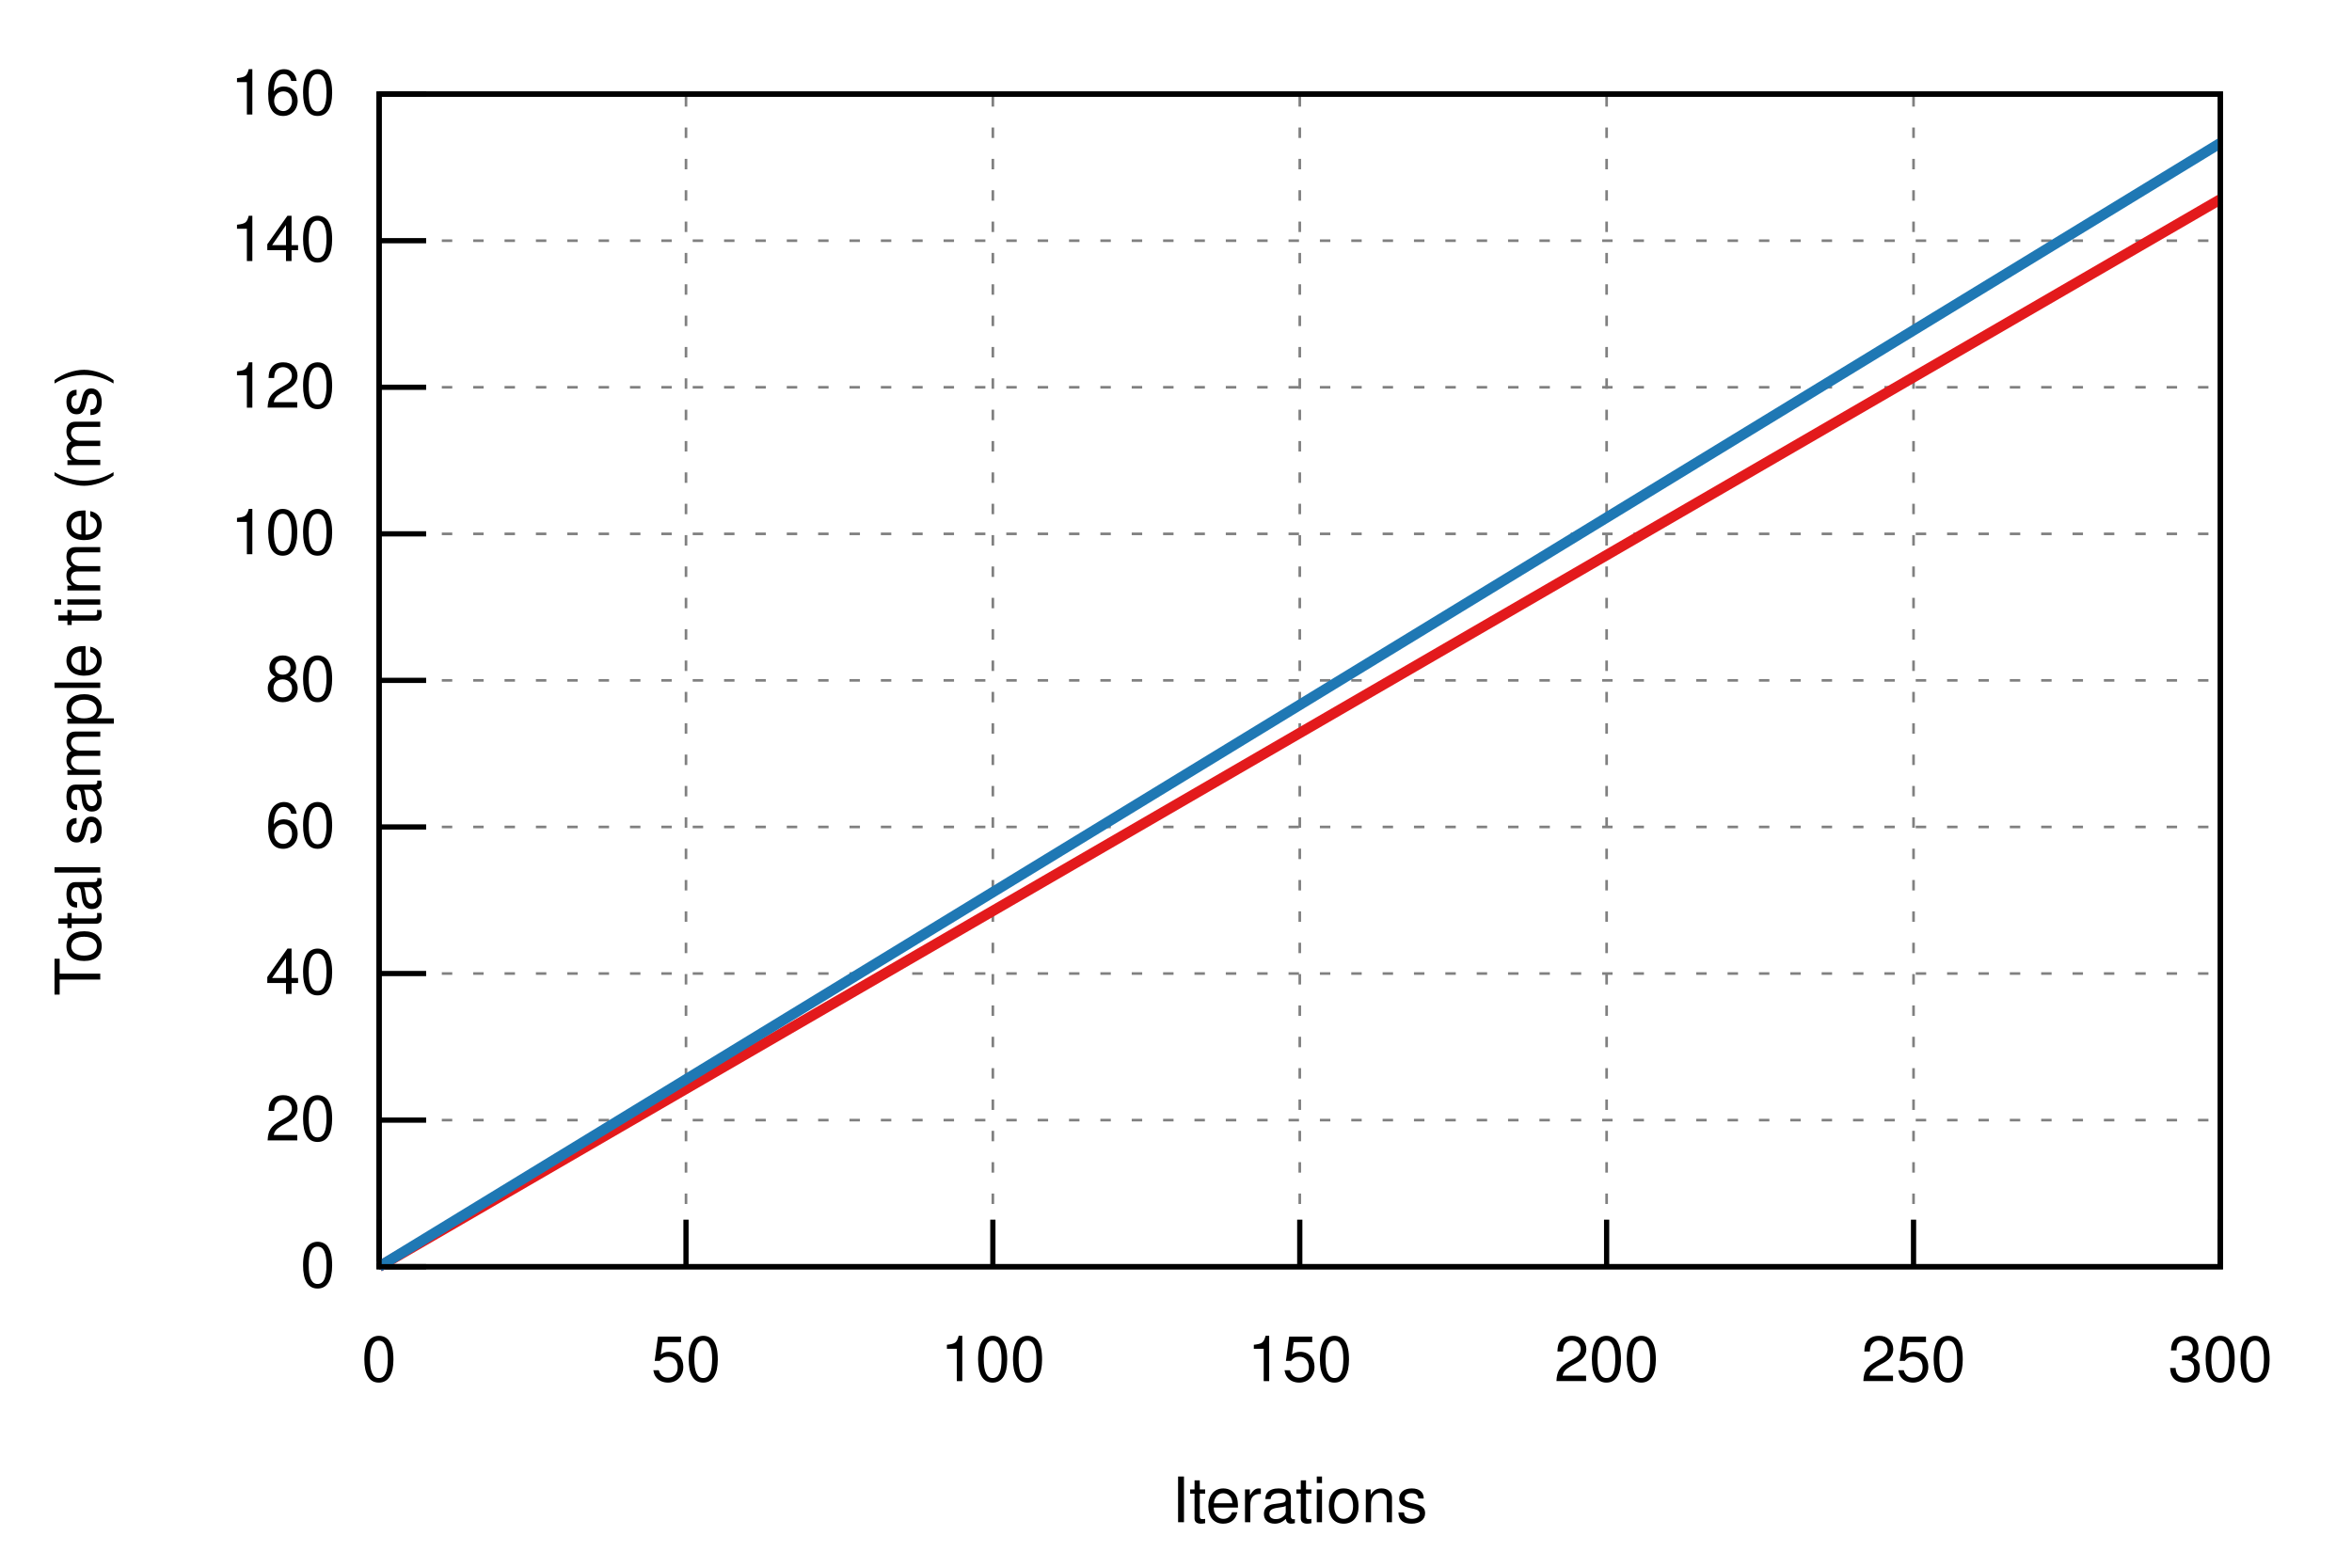
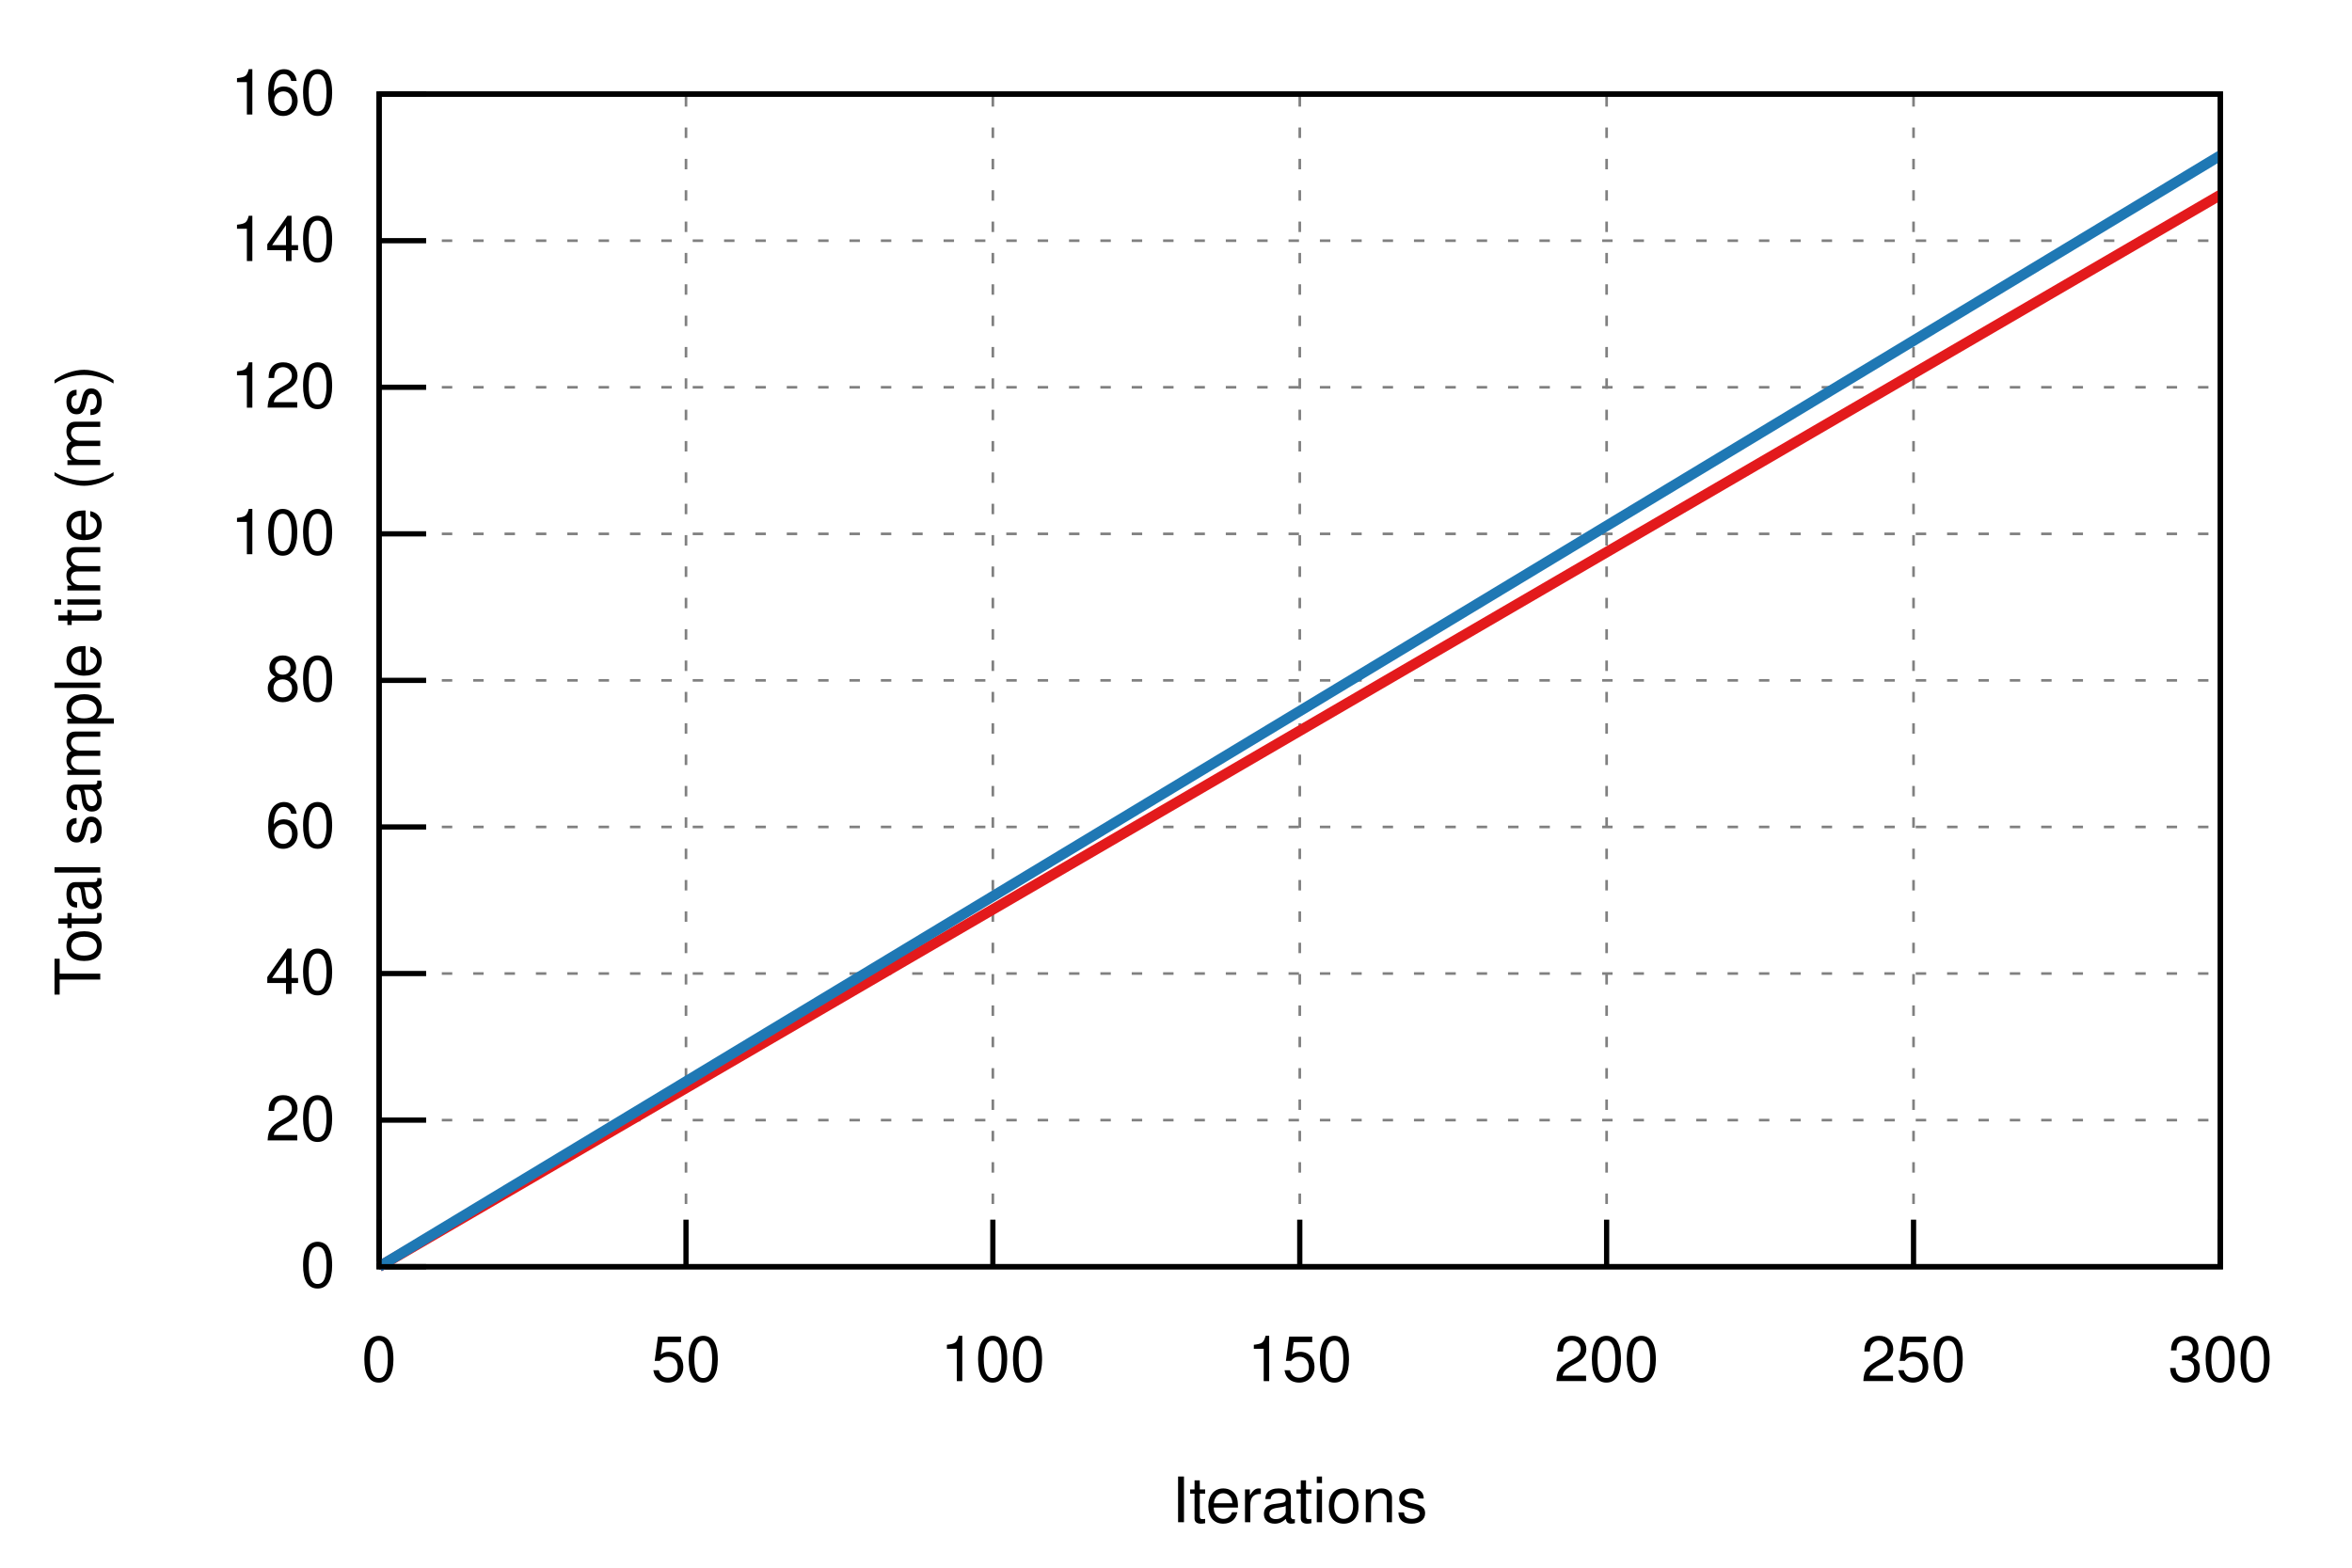
<svg xmlns="http://www.w3.org/2000/svg" xmlns:xlink="http://www.w3.org/1999/xlink" viewBox="0 0 450 300">
  <g id="gnuplot_canvas">
    <rect x="0" y="0" width="450" height="300" fill="none" />
    <defs>
      <circle id="gpDot" r="0.5" stroke-width="0.5" stroke="currentColor" />
      <path id="gpPt0" stroke-width="0.222" stroke="currentColor" d="M-1,0 h2 M0,-1 v2" />
      <path id="gpPt1" stroke-width="0.222" stroke="currentColor" d="M-1,-1 L1,1 M1,-1 L-1,1" />
      <path id="gpPt2" stroke-width="0.222" stroke="currentColor" d="M-1,0 L1,0 M0,-1 L0,1 M-1,-1 L1,1 M-1,1 L1,-1" />
      <rect id="gpPt3" stroke-width="0.222" stroke="currentColor" x="-1" y="-1" width="2" height="2" />
      <rect id="gpPt4" stroke-width="0.222" stroke="currentColor" fill="currentColor" x="-1" y="-1" width="2" height="2" />
      <circle id="gpPt5" stroke-width="0.222" stroke="currentColor" cx="0" cy="0" r="1" />
      <use xlink:href="#gpPt5" id="gpPt6" fill="currentColor" stroke="none" />
      <path id="gpPt7" stroke-width="0.222" stroke="currentColor" d="M0,-1.33 L-1.33,0.67 L1.33,0.67 z" />
      <use xlink:href="#gpPt7" id="gpPt8" fill="currentColor" stroke="none" />
      <use xlink:href="#gpPt7" id="gpPt9" stroke="currentColor" transform="rotate(180)" />
      <use xlink:href="#gpPt9" id="gpPt10" fill="currentColor" stroke="none" />
      <use xlink:href="#gpPt3" id="gpPt11" stroke="currentColor" transform="rotate(45)" />
      <use xlink:href="#gpPt11" id="gpPt12" fill="currentColor" stroke="none" />
      <path id="gpPt13" stroke-width="0.222" stroke="currentColor" d="M0,1.330 L1.265,0.411 L0.782,-1.067 L-0.782,-1.076 L-1.265,0.411 z" />
      <use xlink:href="#gpPt13" id="gpPt14" fill="currentColor" stroke="none" />
      <filter id="textbox" filterUnits="objectBoundingBox" x="0" y="0" height="1" width="1">
        <feFlood flood-color="white" flood-opacity="1" result="bgnd" />
        <feComposite in="SourceGraphic" in2="bgnd" operator="atop" />
      </filter>
      <filter id="greybox" filterUnits="objectBoundingBox" x="0" y="0" height="1" width="1">
        <feFlood flood-color="lightgrey" flood-opacity="1" result="grey" />
        <feComposite in="SourceGraphic" in2="grey" operator="atop" />
      </filter>
    </defs>
    <g fill="none" color="white" stroke="currentColor" stroke-width="1.00" stroke-linecap="butt" stroke-linejoin="miter">
</g>
    <g fill="none" color="black" stroke="currentColor" stroke-width="1.00" stroke-linecap="butt" stroke-linejoin="miter">
</g>
    <g fill="none" color="black" stroke="black" stroke-width="0.50" stroke-linecap="butt" stroke-linejoin="miter">
</g>
    <g fill="none" color="gray" stroke="currentColor" stroke-width="0.50" stroke-linecap="butt" stroke-linejoin="miter">
      <path stroke="gray" stroke-dasharray="2,4" class="gridline" d="M72.53,242.40 L424.82,242.40  " />
    </g>
    <g fill="none" color="gray" stroke="gray" stroke-width="1.00" stroke-linecap="butt" stroke-linejoin="miter">
</g>
    <g fill="none" color="black" stroke="currentColor" stroke-width="1.00" stroke-linecap="butt" stroke-linejoin="miter">
      <path stroke="black" d="M72.53,242.40 L81.53,242.40  " />
      <g transform="translate(64.14,246.30)" stroke="none" fill="black" font-family="Helvetica" font-size="12.00" text-anchor="end">
        <text>
          <tspan font-family="Helvetica"> 0</tspan>
        </text>
      </g>
    </g>
    <g fill="none" color="black" stroke="currentColor" stroke-width="1.00" stroke-linecap="butt" stroke-linejoin="miter">
</g>
    <g fill="none" color="black" stroke="black" stroke-width="0.50" stroke-linecap="butt" stroke-linejoin="miter">
</g>
    <g fill="none" color="gray" stroke="currentColor" stroke-width="0.50" stroke-linecap="butt" stroke-linejoin="miter">
      <path stroke="gray" stroke-dasharray="2,4" class="gridline" d="M72.53,214.35 L424.82,214.35  " />
    </g>
    <g fill="none" color="gray" stroke="gray" stroke-width="1.00" stroke-linecap="butt" stroke-linejoin="miter">
</g>
    <g fill="none" color="black" stroke="currentColor" stroke-width="1.00" stroke-linecap="butt" stroke-linejoin="miter">
      <path stroke="black" d="M72.53,214.35 L81.53,214.35  " />
      <g transform="translate(64.14,218.25)" stroke="none" fill="black" font-family="Helvetica" font-size="12.00" text-anchor="end">
        <text>
          <tspan font-family="Helvetica"> 20</tspan>
        </text>
      </g>
    </g>
    <g fill="none" color="black" stroke="currentColor" stroke-width="1.00" stroke-linecap="butt" stroke-linejoin="miter">
</g>
    <g fill="none" color="black" stroke="black" stroke-width="0.50" stroke-linecap="butt" stroke-linejoin="miter">
</g>
    <g fill="none" color="gray" stroke="currentColor" stroke-width="0.50" stroke-linecap="butt" stroke-linejoin="miter">
      <path stroke="gray" stroke-dasharray="2,4" class="gridline" d="M72.53,186.30 L424.82,186.30  " />
    </g>
    <g fill="none" color="gray" stroke="gray" stroke-width="1.00" stroke-linecap="butt" stroke-linejoin="miter">
</g>
    <g fill="none" color="black" stroke="currentColor" stroke-width="1.00" stroke-linecap="butt" stroke-linejoin="miter">
      <path stroke="black" d="M72.53,186.30 L81.53,186.30  " />
      <g transform="translate(64.14,190.20)" stroke="none" fill="black" font-family="Helvetica" font-size="12.00" text-anchor="end">
        <text>
          <tspan font-family="Helvetica"> 40</tspan>
        </text>
      </g>
    </g>
    <g fill="none" color="black" stroke="currentColor" stroke-width="1.00" stroke-linecap="butt" stroke-linejoin="miter">
</g>
    <g fill="none" color="black" stroke="black" stroke-width="0.50" stroke-linecap="butt" stroke-linejoin="miter">
</g>
    <g fill="none" color="gray" stroke="currentColor" stroke-width="0.50" stroke-linecap="butt" stroke-linejoin="miter">
      <path stroke="gray" stroke-dasharray="2,4" class="gridline" d="M72.53,158.25 L424.82,158.25  " />
    </g>
    <g fill="none" color="gray" stroke="gray" stroke-width="1.00" stroke-linecap="butt" stroke-linejoin="miter">
</g>
    <g fill="none" color="black" stroke="currentColor" stroke-width="1.00" stroke-linecap="butt" stroke-linejoin="miter">
      <path stroke="black" d="M72.53,158.25 L81.53,158.25  " />
      <g transform="translate(64.14,162.15)" stroke="none" fill="black" font-family="Helvetica" font-size="12.00" text-anchor="end">
        <text>
          <tspan font-family="Helvetica"> 60</tspan>
        </text>
      </g>
    </g>
    <g fill="none" color="black" stroke="currentColor" stroke-width="1.00" stroke-linecap="butt" stroke-linejoin="miter">
</g>
    <g fill="none" color="black" stroke="black" stroke-width="0.50" stroke-linecap="butt" stroke-linejoin="miter">
</g>
    <g fill="none" color="gray" stroke="currentColor" stroke-width="0.50" stroke-linecap="butt" stroke-linejoin="miter">
      <path stroke="gray" stroke-dasharray="2,4" class="gridline" d="M72.53,130.20 L424.82,130.20  " />
    </g>
    <g fill="none" color="gray" stroke="gray" stroke-width="1.00" stroke-linecap="butt" stroke-linejoin="miter">
</g>
    <g fill="none" color="black" stroke="currentColor" stroke-width="1.00" stroke-linecap="butt" stroke-linejoin="miter">
      <path stroke="black" d="M72.53,130.20 L81.53,130.20  " />
      <g transform="translate(64.14,134.10)" stroke="none" fill="black" font-family="Helvetica" font-size="12.00" text-anchor="end">
        <text>
          <tspan font-family="Helvetica"> 80</tspan>
        </text>
      </g>
    </g>
    <g fill="none" color="black" stroke="currentColor" stroke-width="1.00" stroke-linecap="butt" stroke-linejoin="miter">
</g>
    <g fill="none" color="black" stroke="black" stroke-width="0.50" stroke-linecap="butt" stroke-linejoin="miter">
</g>
    <g fill="none" color="gray" stroke="currentColor" stroke-width="0.50" stroke-linecap="butt" stroke-linejoin="miter">
      <path stroke="gray" stroke-dasharray="2,4" class="gridline" d="M72.53,102.16 L424.82,102.16  " />
    </g>
    <g fill="none" color="gray" stroke="gray" stroke-width="1.00" stroke-linecap="butt" stroke-linejoin="miter">
</g>
    <g fill="none" color="black" stroke="currentColor" stroke-width="1.00" stroke-linecap="butt" stroke-linejoin="miter">
      <path stroke="black" d="M72.53,102.16 L81.53,102.16  " />
      <g transform="translate(64.14,106.06)" stroke="none" fill="black" font-family="Helvetica" font-size="12.00" text-anchor="end">
        <text>
          <tspan font-family="Helvetica"> 100</tspan>
        </text>
      </g>
    </g>
    <g fill="none" color="black" stroke="currentColor" stroke-width="1.00" stroke-linecap="butt" stroke-linejoin="miter">
</g>
    <g fill="none" color="black" stroke="black" stroke-width="0.50" stroke-linecap="butt" stroke-linejoin="miter">
</g>
    <g fill="none" color="gray" stroke="currentColor" stroke-width="0.50" stroke-linecap="butt" stroke-linejoin="miter">
      <path stroke="gray" stroke-dasharray="2,4" class="gridline" d="M72.53,74.11 L424.82,74.11  " />
    </g>
    <g fill="none" color="gray" stroke="gray" stroke-width="1.00" stroke-linecap="butt" stroke-linejoin="miter">
</g>
    <g fill="none" color="black" stroke="currentColor" stroke-width="1.00" stroke-linecap="butt" stroke-linejoin="miter">
      <path stroke="black" d="M72.53,74.11 L81.53,74.11  " />
      <g transform="translate(64.14,78.01)" stroke="none" fill="black" font-family="Helvetica" font-size="12.00" text-anchor="end">
        <text>
          <tspan font-family="Helvetica"> 120</tspan>
        </text>
      </g>
    </g>
    <g fill="none" color="black" stroke="currentColor" stroke-width="1.00" stroke-linecap="butt" stroke-linejoin="miter">
</g>
    <g fill="none" color="black" stroke="black" stroke-width="0.50" stroke-linecap="butt" stroke-linejoin="miter">
</g>
    <g fill="none" color="gray" stroke="currentColor" stroke-width="0.50" stroke-linecap="butt" stroke-linejoin="miter">
      <path stroke="gray" stroke-dasharray="2,4" class="gridline" d="M72.53,46.06 L424.82,46.06  " />
    </g>
    <g fill="none" color="gray" stroke="gray" stroke-width="1.00" stroke-linecap="butt" stroke-linejoin="miter">
</g>
    <g fill="none" color="black" stroke="currentColor" stroke-width="1.00" stroke-linecap="butt" stroke-linejoin="miter">
      <path stroke="black" d="M72.53,46.06 L81.53,46.06  " />
      <g transform="translate(64.14,49.96)" stroke="none" fill="black" font-family="Helvetica" font-size="12.00" text-anchor="end">
        <text>
          <tspan font-family="Helvetica"> 140</tspan>
        </text>
      </g>
    </g>
    <g fill="none" color="black" stroke="currentColor" stroke-width="1.00" stroke-linecap="butt" stroke-linejoin="miter">
</g>
    <g fill="none" color="black" stroke="black" stroke-width="0.50" stroke-linecap="butt" stroke-linejoin="miter">
</g>
    <g fill="none" color="gray" stroke="currentColor" stroke-width="0.50" stroke-linecap="butt" stroke-linejoin="miter">
      <path stroke="gray" stroke-dasharray="2,4" class="gridline" d="M72.53,18.01 L424.82,18.01  " />
    </g>
    <g fill="none" color="gray" stroke="gray" stroke-width="1.00" stroke-linecap="butt" stroke-linejoin="miter">
</g>
    <g fill="none" color="black" stroke="currentColor" stroke-width="1.00" stroke-linecap="butt" stroke-linejoin="miter">
      <path stroke="black" d="M72.53,18.01 L81.53,18.01  " />
      <g transform="translate(64.14,21.91)" stroke="none" fill="black" font-family="Helvetica" font-size="12.00" text-anchor="end">
        <text>
          <tspan font-family="Helvetica"> 160</tspan>
        </text>
      </g>
    </g>
    <g fill="none" color="black" stroke="currentColor" stroke-width="1.00" stroke-linecap="butt" stroke-linejoin="miter">
</g>
    <g fill="none" color="black" stroke="black" stroke-width="0.50" stroke-linecap="butt" stroke-linejoin="miter">
</g>
    <g fill="none" color="gray" stroke="currentColor" stroke-width="0.50" stroke-linecap="butt" stroke-linejoin="miter">
      <path stroke="gray" stroke-dasharray="2,4" class="gridline" d="M72.53,242.40 L72.53,18.01  " />
    </g>
    <g fill="none" color="gray" stroke="gray" stroke-width="1.00" stroke-linecap="butt" stroke-linejoin="miter">
</g>
    <g fill="none" color="black" stroke="currentColor" stroke-width="1.00" stroke-linecap="butt" stroke-linejoin="miter">
      <path stroke="black" d="M72.53,242.40 L72.53,233.40  " />
      <g transform="translate(72.53,264.30)" stroke="none" fill="black" font-family="Helvetica" font-size="12.00" text-anchor="middle">
        <text>
          <tspan font-family="Helvetica"> 0</tspan>
        </text>
      </g>
    </g>
    <g fill="none" color="black" stroke="currentColor" stroke-width="1.00" stroke-linecap="butt" stroke-linejoin="miter">
</g>
    <g fill="none" color="black" stroke="black" stroke-width="0.50" stroke-linecap="butt" stroke-linejoin="miter">
</g>
    <g fill="none" color="gray" stroke="currentColor" stroke-width="0.50" stroke-linecap="butt" stroke-linejoin="miter">
      <path stroke="gray" stroke-dasharray="2,4" class="gridline" d="M131.25,242.40 L131.25,18.01  " />
    </g>
    <g fill="none" color="gray" stroke="gray" stroke-width="1.00" stroke-linecap="butt" stroke-linejoin="miter">
</g>
    <g fill="none" color="black" stroke="currentColor" stroke-width="1.00" stroke-linecap="butt" stroke-linejoin="miter">
      <path stroke="black" d="M131.25,242.40 L131.25,233.40  " />
      <g transform="translate(131.25,264.30)" stroke="none" fill="black" font-family="Helvetica" font-size="12.00" text-anchor="middle">
        <text>
          <tspan font-family="Helvetica"> 50</tspan>
        </text>
      </g>
    </g>
    <g fill="none" color="black" stroke="currentColor" stroke-width="1.00" stroke-linecap="butt" stroke-linejoin="miter">
</g>
    <g fill="none" color="black" stroke="black" stroke-width="0.50" stroke-linecap="butt" stroke-linejoin="miter">
</g>
    <g fill="none" color="gray" stroke="currentColor" stroke-width="0.50" stroke-linecap="butt" stroke-linejoin="miter">
      <path stroke="gray" stroke-dasharray="2,4" class="gridline" d="M189.96,242.40 L189.96,18.01  " />
    </g>
    <g fill="none" color="gray" stroke="gray" stroke-width="1.00" stroke-linecap="butt" stroke-linejoin="miter">
</g>
    <g fill="none" color="black" stroke="currentColor" stroke-width="1.00" stroke-linecap="butt" stroke-linejoin="miter">
      <path stroke="black" d="M189.96,242.40 L189.96,233.40  " />
      <g transform="translate(189.96,264.30)" stroke="none" fill="black" font-family="Helvetica" font-size="12.00" text-anchor="middle">
        <text>
          <tspan font-family="Helvetica"> 100</tspan>
        </text>
      </g>
    </g>
    <g fill="none" color="black" stroke="currentColor" stroke-width="1.00" stroke-linecap="butt" stroke-linejoin="miter">
</g>
    <g fill="none" color="black" stroke="black" stroke-width="0.50" stroke-linecap="butt" stroke-linejoin="miter">
</g>
    <g fill="none" color="gray" stroke="currentColor" stroke-width="0.50" stroke-linecap="butt" stroke-linejoin="miter">
      <path stroke="gray" stroke-dasharray="2,4" class="gridline" d="M248.68,242.40 L248.68,18.01  " />
    </g>
    <g fill="none" color="gray" stroke="gray" stroke-width="1.00" stroke-linecap="butt" stroke-linejoin="miter">
</g>
    <g fill="none" color="black" stroke="currentColor" stroke-width="1.00" stroke-linecap="butt" stroke-linejoin="miter">
      <path stroke="black" d="M248.68,242.40 L248.68,233.40  " />
      <g transform="translate(248.68,264.30)" stroke="none" fill="black" font-family="Helvetica" font-size="12.00" text-anchor="middle">
        <text>
          <tspan font-family="Helvetica"> 150</tspan>
        </text>
      </g>
    </g>
    <g fill="none" color="black" stroke="currentColor" stroke-width="1.00" stroke-linecap="butt" stroke-linejoin="miter">
</g>
    <g fill="none" color="black" stroke="black" stroke-width="0.50" stroke-linecap="butt" stroke-linejoin="miter">
</g>
    <g fill="none" color="gray" stroke="currentColor" stroke-width="0.50" stroke-linecap="butt" stroke-linejoin="miter">
      <path stroke="gray" stroke-dasharray="2,4" class="gridline" d="M307.39,242.40 L307.39,18.01  " />
    </g>
    <g fill="none" color="gray" stroke="gray" stroke-width="1.00" stroke-linecap="butt" stroke-linejoin="miter">
</g>
    <g fill="none" color="black" stroke="currentColor" stroke-width="1.00" stroke-linecap="butt" stroke-linejoin="miter">
      <path stroke="black" d="M307.39,242.40 L307.39,233.40  " />
      <g transform="translate(307.39,264.30)" stroke="none" fill="black" font-family="Helvetica" font-size="12.00" text-anchor="middle">
        <text>
          <tspan font-family="Helvetica"> 200</tspan>
        </text>
      </g>
    </g>
    <g fill="none" color="black" stroke="currentColor" stroke-width="1.00" stroke-linecap="butt" stroke-linejoin="miter">
</g>
    <g fill="none" color="black" stroke="black" stroke-width="0.50" stroke-linecap="butt" stroke-linejoin="miter">
</g>
    <g fill="none" color="gray" stroke="currentColor" stroke-width="0.50" stroke-linecap="butt" stroke-linejoin="miter">
      <path stroke="gray" stroke-dasharray="2,4" class="gridline" d="M366.11,242.40 L366.11,18.01  " />
    </g>
    <g fill="none" color="gray" stroke="gray" stroke-width="1.00" stroke-linecap="butt" stroke-linejoin="miter">
</g>
    <g fill="none" color="black" stroke="currentColor" stroke-width="1.00" stroke-linecap="butt" stroke-linejoin="miter">
      <path stroke="black" d="M366.11,242.40 L366.11,233.40  " />
      <g transform="translate(366.11,264.30)" stroke="none" fill="black" font-family="Helvetica" font-size="12.00" text-anchor="middle">
        <text>
          <tspan font-family="Helvetica"> 250</tspan>
        </text>
      </g>
    </g>
    <g fill="none" color="black" stroke="currentColor" stroke-width="1.00" stroke-linecap="butt" stroke-linejoin="miter">
</g>
    <g fill="none" color="black" stroke="black" stroke-width="0.50" stroke-linecap="butt" stroke-linejoin="miter">
</g>
    <g fill="none" color="gray" stroke="currentColor" stroke-width="0.50" stroke-linecap="butt" stroke-linejoin="miter">
      <path stroke="gray" stroke-dasharray="2,4" class="gridline" d="M424.82,242.40 L424.82,18.01  " />
    </g>
    <g fill="none" color="gray" stroke="gray" stroke-width="1.00" stroke-linecap="butt" stroke-linejoin="miter">
</g>
    <g fill="none" color="black" stroke="currentColor" stroke-width="1.00" stroke-linecap="butt" stroke-linejoin="miter">
      <path stroke="black" d="M424.82,242.40 L424.82,233.40  " />
      <g transform="translate(424.82,264.30)" stroke="none" fill="black" font-family="Helvetica" font-size="12.00" text-anchor="middle">
        <text>
          <tspan font-family="Helvetica"> 300</tspan>
        </text>
      </g>
    </g>
    <g fill="none" color="black" stroke="currentColor" stroke-width="1.00" stroke-linecap="butt" stroke-linejoin="miter">
</g>
    <g fill="none" color="black" stroke="currentColor" stroke-width="1.00" stroke-linecap="butt" stroke-linejoin="miter">
      <path stroke="black" d="M72.53,18.01 L72.53,242.40 L424.82,242.40 L424.82,18.01 L72.53,18.01 Z  " />
    </g>
    <g fill="none" color="black" stroke="currentColor" stroke-width="1.00" stroke-linecap="butt" stroke-linejoin="miter">
      <g transform="translate(19.18,130.21) rotate(270)" stroke="none" fill="black" font-family="Helvetica" font-size="12.00" text-anchor="middle">
        <text>
          <tspan font-family="Helvetica">Total sample time (ms)</tspan>
        </text>
      </g>
    </g>
    <g fill="none" color="black" stroke="currentColor" stroke-width="1.00" stroke-linecap="butt" stroke-linejoin="miter">
      <g transform="translate(248.67,291.30)" stroke="none" fill="black" font-family="Helvetica" font-size="12.00" text-anchor="middle">
        <text>
          <tspan font-family="Helvetica">Iterations</tspan>
        </text>
      </g>
    </g>
    <g fill="none" color="black" stroke="currentColor" stroke-width="1.00" stroke-linecap="butt" stroke-linejoin="miter">
</g>
    <g id="gnuplot_plot_1">
      <g fill="none" color="black" stroke="currentColor" stroke-width="1.00" stroke-linecap="butt" stroke-linejoin="miter">
        <g stroke="none" shape-rendering="crispEdges">
          <polygon fill="rgb(227,  26,  28)" fill-opacity="0.25" points="72.53,242.40 72.53,242.40 72.53,242.40 " />
-           <polygon fill="rgb(227,  26,  28)" fill-opacity="0.25" points="72.53,242.40 424.82,38.75 424.82,37.44 " />
+           <polygon fill="rgb(227,  26,  28)" fill-opacity="0.25" points="72.53,242.40 424.82,37.60 424.82,36.95 " />
        </g>
      </g>
    </g>
    <g id="gnuplot_plot_2">
      <g fill="none" color="black" stroke="currentColor" stroke-width="1.00" stroke-linecap="butt" stroke-linejoin="miter">
        <g stroke="none" shape-rendering="crispEdges">
          <polygon fill="rgb( 31, 120, 180)" fill-opacity="0.25" points="72.53,242.40 72.53,242.40 72.53,242.40 " />
-           <polygon fill="rgb( 31, 120, 180)" fill-opacity="0.25" points="72.53,242.40 424.82,28.21 424.82,26.49 " />
+           <polygon fill="rgb( 31, 120, 180)" fill-opacity="0.25" points="72.53,242.40 424.82,30.22 424.82,29.28 " />
        </g>
      </g>
    </g>
    <g id="gnuplot_plot_3">
      <g fill="none" color="white" stroke="rgb( 31, 120, 180)" stroke-width="2.00" stroke-linecap="butt" stroke-linejoin="miter">
</g>
      <g fill="none" color="black" stroke="currentColor" stroke-width="2.00" stroke-linecap="butt" stroke-linejoin="miter">
-         <path stroke="rgb(227,  26,  28)" d="M72.53,242.40 L424.82,38.14  " />
+         <path stroke="rgb(227,  26,  28)" d="M72.53,242.40 L424.82,37.29  " />
      </g>
    </g>
    <g id="gnuplot_plot_4">
      <g fill="none" color="black" stroke="currentColor" stroke-width="2.00" stroke-linecap="butt" stroke-linejoin="miter">
-         <path stroke="rgb( 31, 120, 180)" d="M72.53,242.40 L424.82,27.37  " />
+         <path stroke="rgb( 31, 120, 180)" d="M72.53,242.40 L424.82,29.75  " />
      </g>
    </g>
    <g fill="none" color="black" stroke="currentColor" stroke-width="2.00" stroke-linecap="butt" stroke-linejoin="miter">
</g>
    <g fill="none" color="black" stroke="black" stroke-width="1.00" stroke-linecap="butt" stroke-linejoin="miter">
</g>
    <g fill="none" color="black" stroke="currentColor" stroke-width="1.00" stroke-linecap="butt" stroke-linejoin="miter">
      <path stroke="black" d="M72.53,18.01 L72.53,242.40 L424.82,242.40 L424.82,18.01 L72.53,18.01 Z  " />
    </g>
    <g fill="none" color="black" stroke="currentColor" stroke-width="1.00" stroke-linecap="butt" stroke-linejoin="miter">
</g>
  </g>
</svg>
